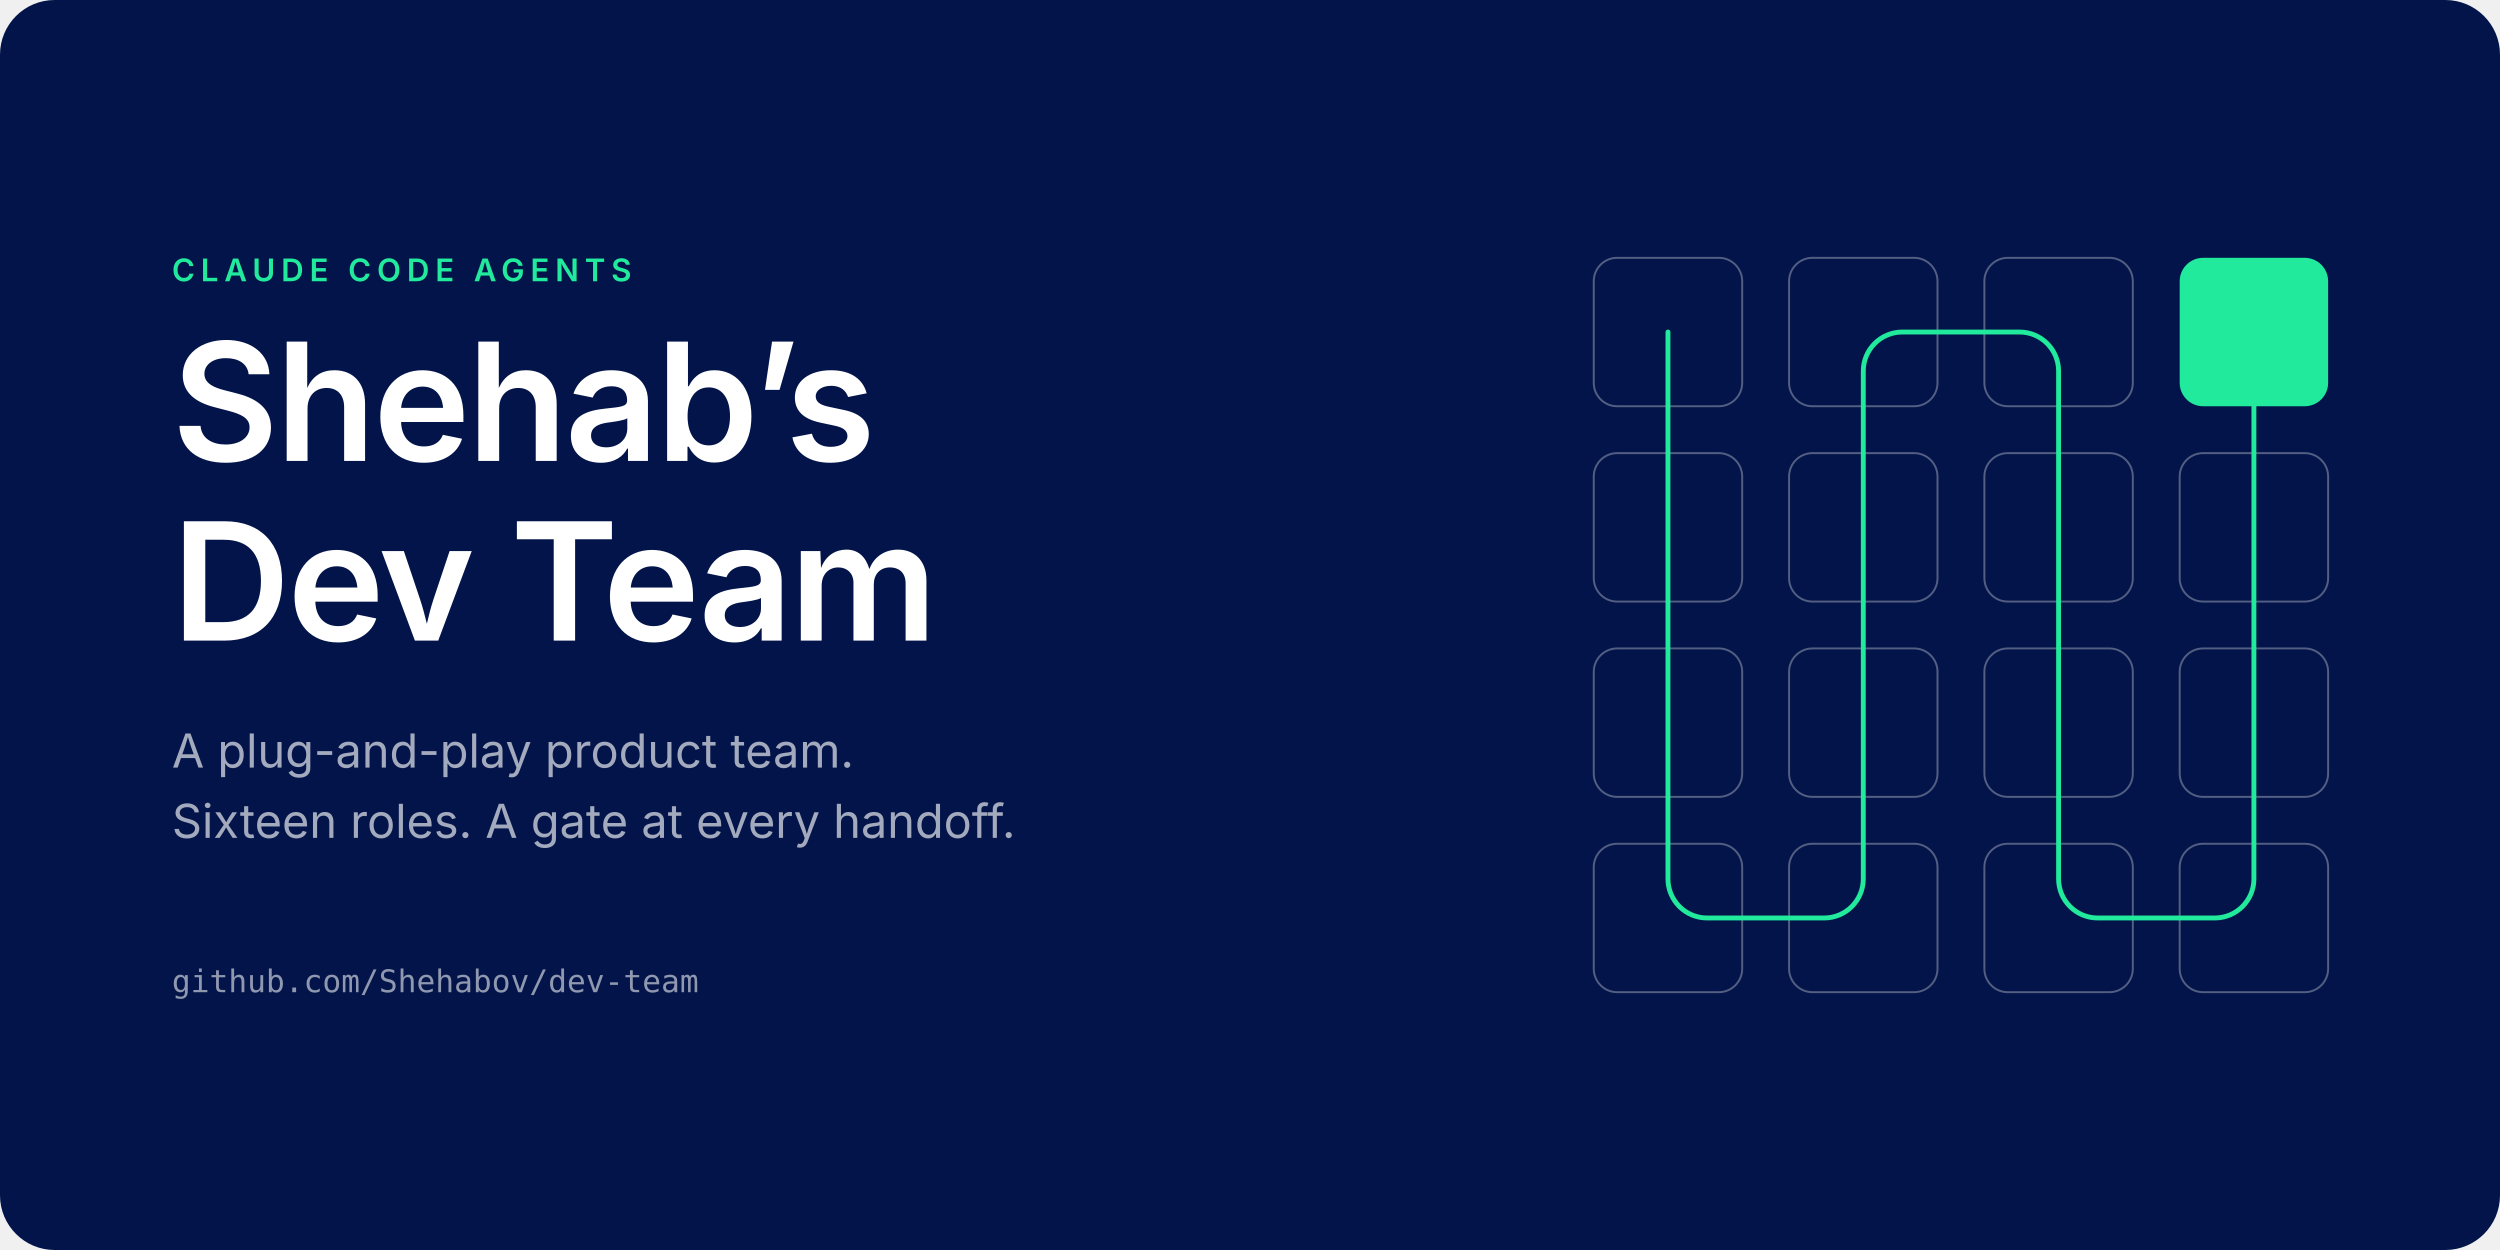
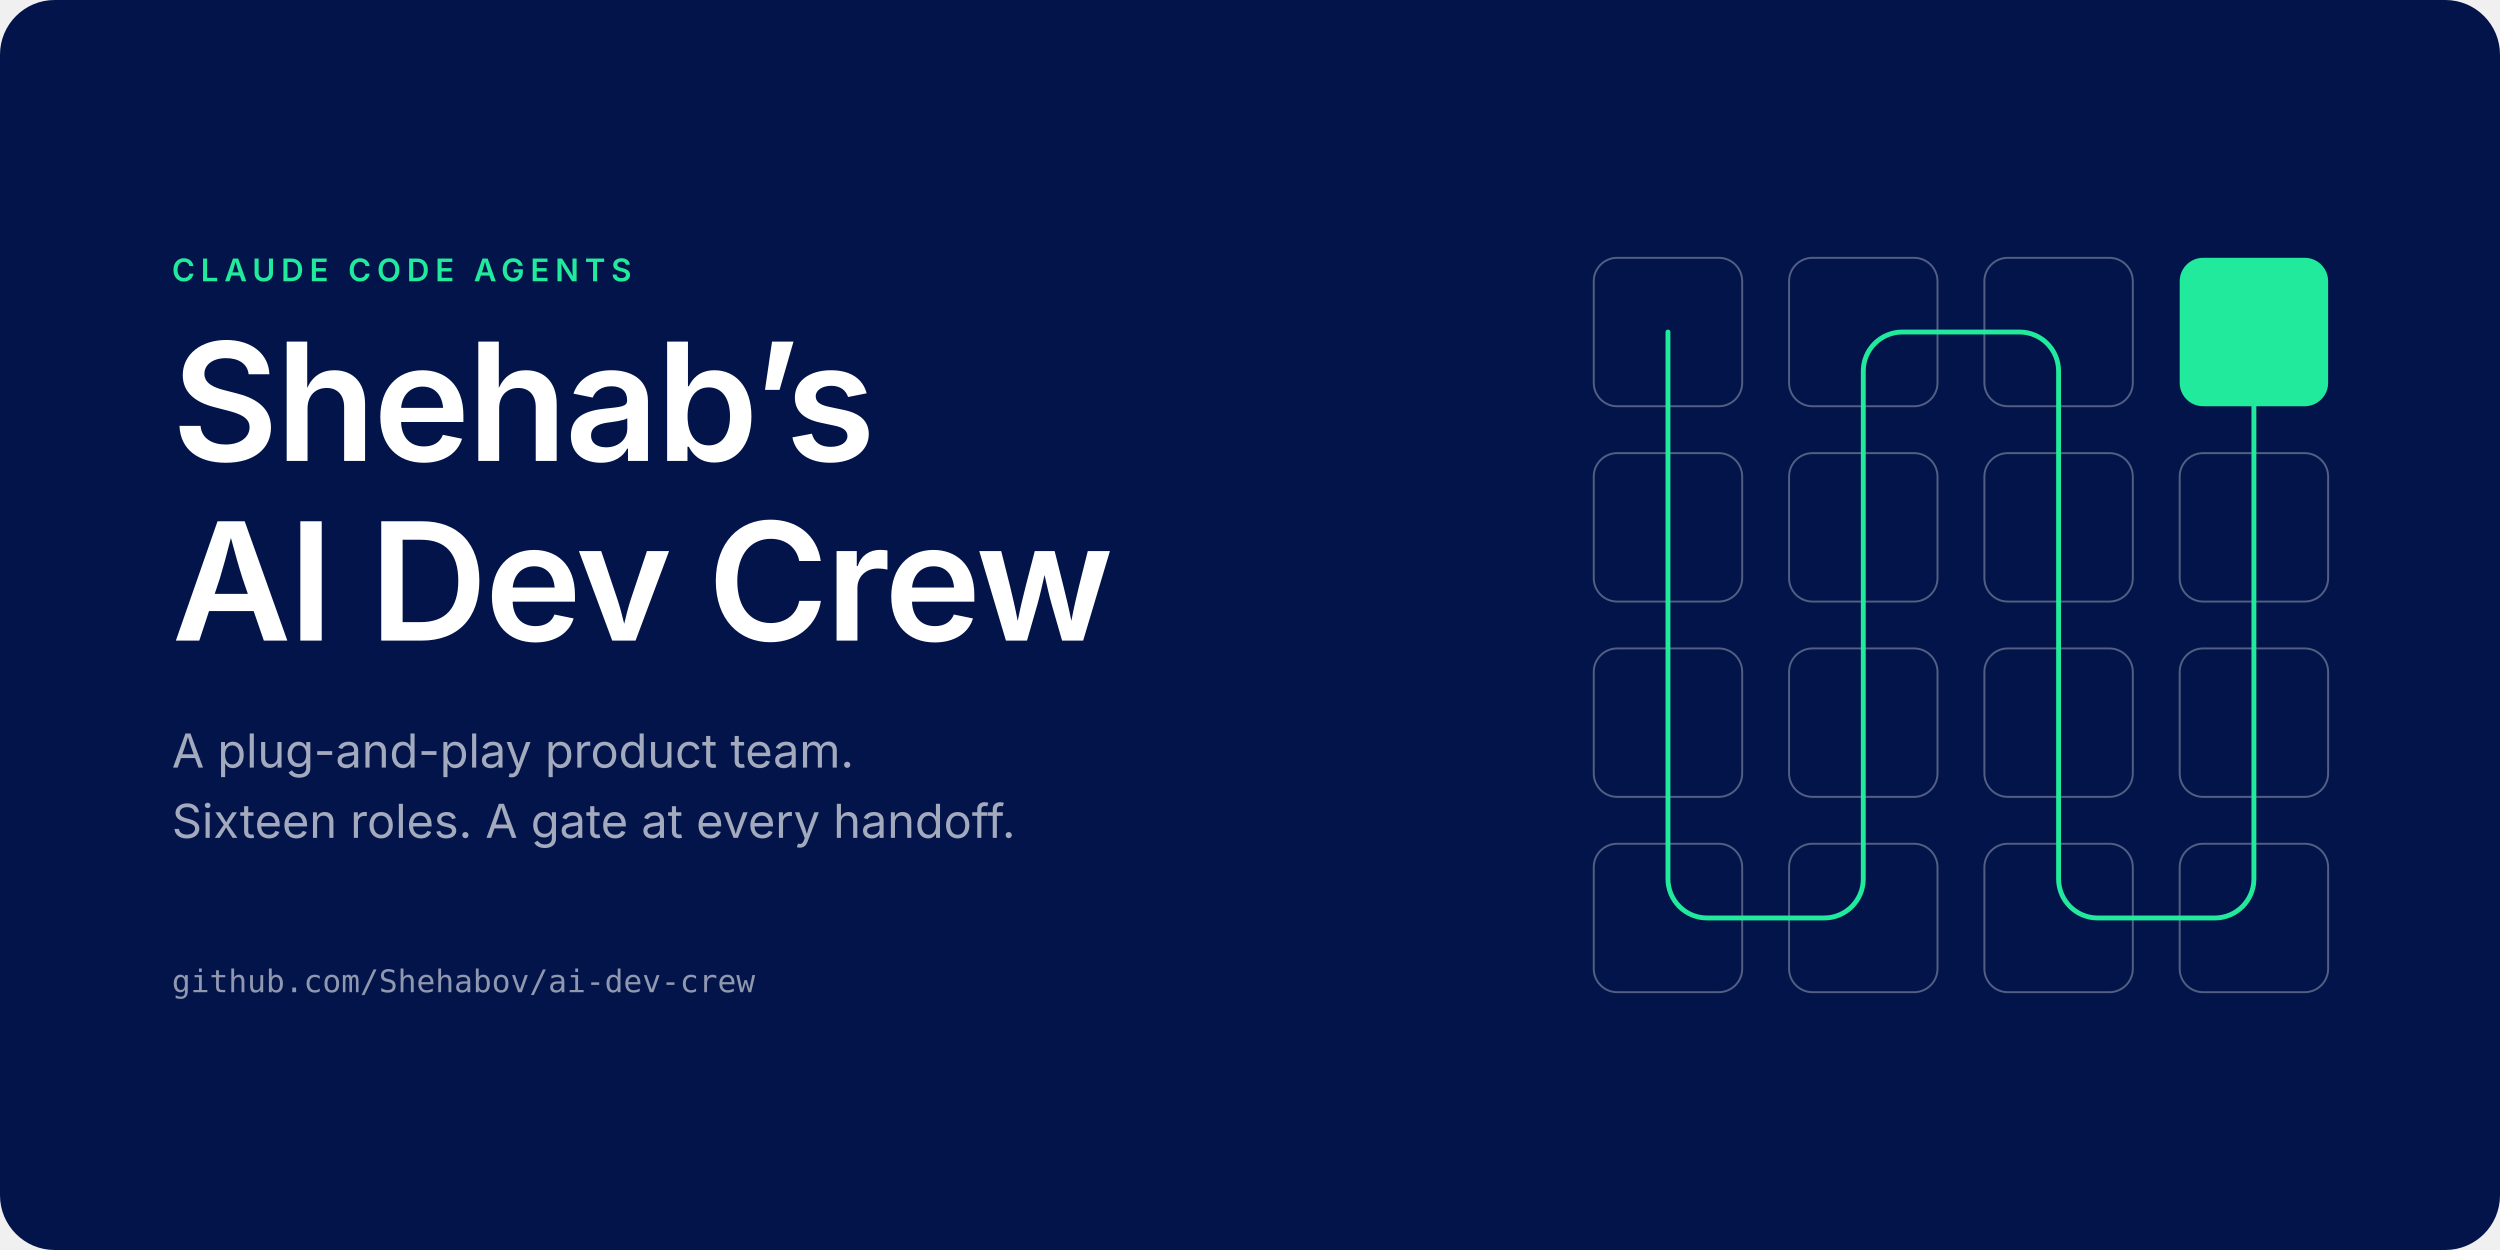
- <svg xmlns="http://www.w3.org/2000/svg" width="1280" height="640" viewBox="0 0 1280 640" role="img" aria-label="Shehab's Dev Team: a plug-and-play product team of sixteen Claude Code agents, with a gate at every handoff.">
+ <svg xmlns="http://www.w3.org/2000/svg" width="1280" height="640" viewBox="0 0 1280 640" role="img" aria-label="Shehab's AI Dev Crew: a plug-and-play product team of sixteen Claude Code agents, with a gate at every handoff.">
  <rect x="0" y="0" width="1280" height="640" rx="28" fill="#021449" />
  <text x="88" y="144" font-family="'Inter', 'Segoe UI', -apple-system, BlinkMacSystemFont, 'Helvetica Neue', Arial, sans-serif" font-size="16" font-weight="600" letter-spacing="3" fill="#21EA9D">CLAUDE CODE AGENTS</text>
  <text x="88" y="236" font-family="'Inter', 'Segoe UI', -apple-system, BlinkMacSystemFont, 'Helvetica Neue', Arial, sans-serif" font-size="84" font-weight="600" letter-spacing="-1.5" fill="#FFFFFF">Shehab’s</text>
-   <text x="88" y="328" font-family="'Inter', 'Segoe UI', -apple-system, BlinkMacSystemFont, 'Helvetica Neue', Arial, sans-serif" font-size="84" font-weight="600" letter-spacing="-1.5" fill="#FFFFFF">Dev Team</text>
+   <text x="88" y="328" font-family="'Inter', 'Segoe UI', -apple-system, BlinkMacSystemFont, 'Helvetica Neue', Arial, sans-serif" font-size="84" font-weight="600" letter-spacing="-1.5" fill="#FFFFFF">AI Dev Crew</text>
  <text x="88" y="393" font-family="'Inter', 'Segoe UI', -apple-system, BlinkMacSystemFont, 'Helvetica Neue', Arial, sans-serif" font-size="24" fill="rgba(255,255,255,0.64)">A plug-and-play product team.</text>
  <text x="88" y="429" font-family="'Inter', 'Segoe UI', -apple-system, BlinkMacSystemFont, 'Helvetica Neue', Arial, sans-serif" font-size="24" fill="rgba(255,255,255,0.64)">Sixteen roles. A gate at every handoff.</text>
-   <text x="88" y="508" font-family="'JetBrains Mono', 'SFMono-Regular', 'Cascadia Mono', Menlo, Consolas, monospace" font-size="16" fill="#FFFFFF" fill-opacity="0.56">github.com/Shehabov/dev-team</text>
+   <text x="88" y="508" font-family="'JetBrains Mono', 'SFMono-Regular', 'Cascadia Mono', Menlo, Consolas, monospace" font-size="16" fill="#FFFFFF" fill-opacity="0.56">github.com/Shehabov/ai-dev-crew</text>
  <g fill="none" stroke="#FFFFFF" stroke-width="1" opacity="0.32">
    <rect x="816" y="132" width="76" height="76" rx="12" />
    <rect x="816" y="232" width="76" height="76" rx="12" />
    <rect x="816" y="332" width="76" height="76" rx="12" />
    <rect x="816" y="432" width="76" height="76" rx="12" />
    <rect x="916" y="432" width="76" height="76" rx="12" />
    <rect x="916" y="332" width="76" height="76" rx="12" />
    <rect x="916" y="232" width="76" height="76" rx="12" />
    <rect x="916" y="132" width="76" height="76" rx="12" />
    <rect x="1016" y="132" width="76" height="76" rx="12" />
    <rect x="1016" y="232" width="76" height="76" rx="12" />
    <rect x="1016" y="332" width="76" height="76" rx="12" />
    <rect x="1016" y="432" width="76" height="76" rx="12" />
    <rect x="1116" y="432" width="76" height="76" rx="12" />
    <rect x="1116" y="332" width="76" height="76" rx="12" />
    <rect x="1116" y="232" width="76" height="76" rx="12" />
  </g>
  <path d="M 854 170 L 854 450 A 20 20 0 0 0 874 470 L 934 470 A 20 20 0 0 0 954 450 L 954 190 A 20 20 0 0 1 974 170 L 1034 170 A 20 20 0 0 1 1054 190 L 1054 450 A 20 20 0 0 0 1074 470 L 1134 470 A 20 20 0 0 0 1154 450 L 1154 170" fill="none" stroke="#21EA9D" stroke-width="2.5" stroke-linecap="round" stroke-linejoin="round" />
  <rect x="1116" y="132" width="76" height="76" rx="12" fill="#21EA9D" />
</svg>
